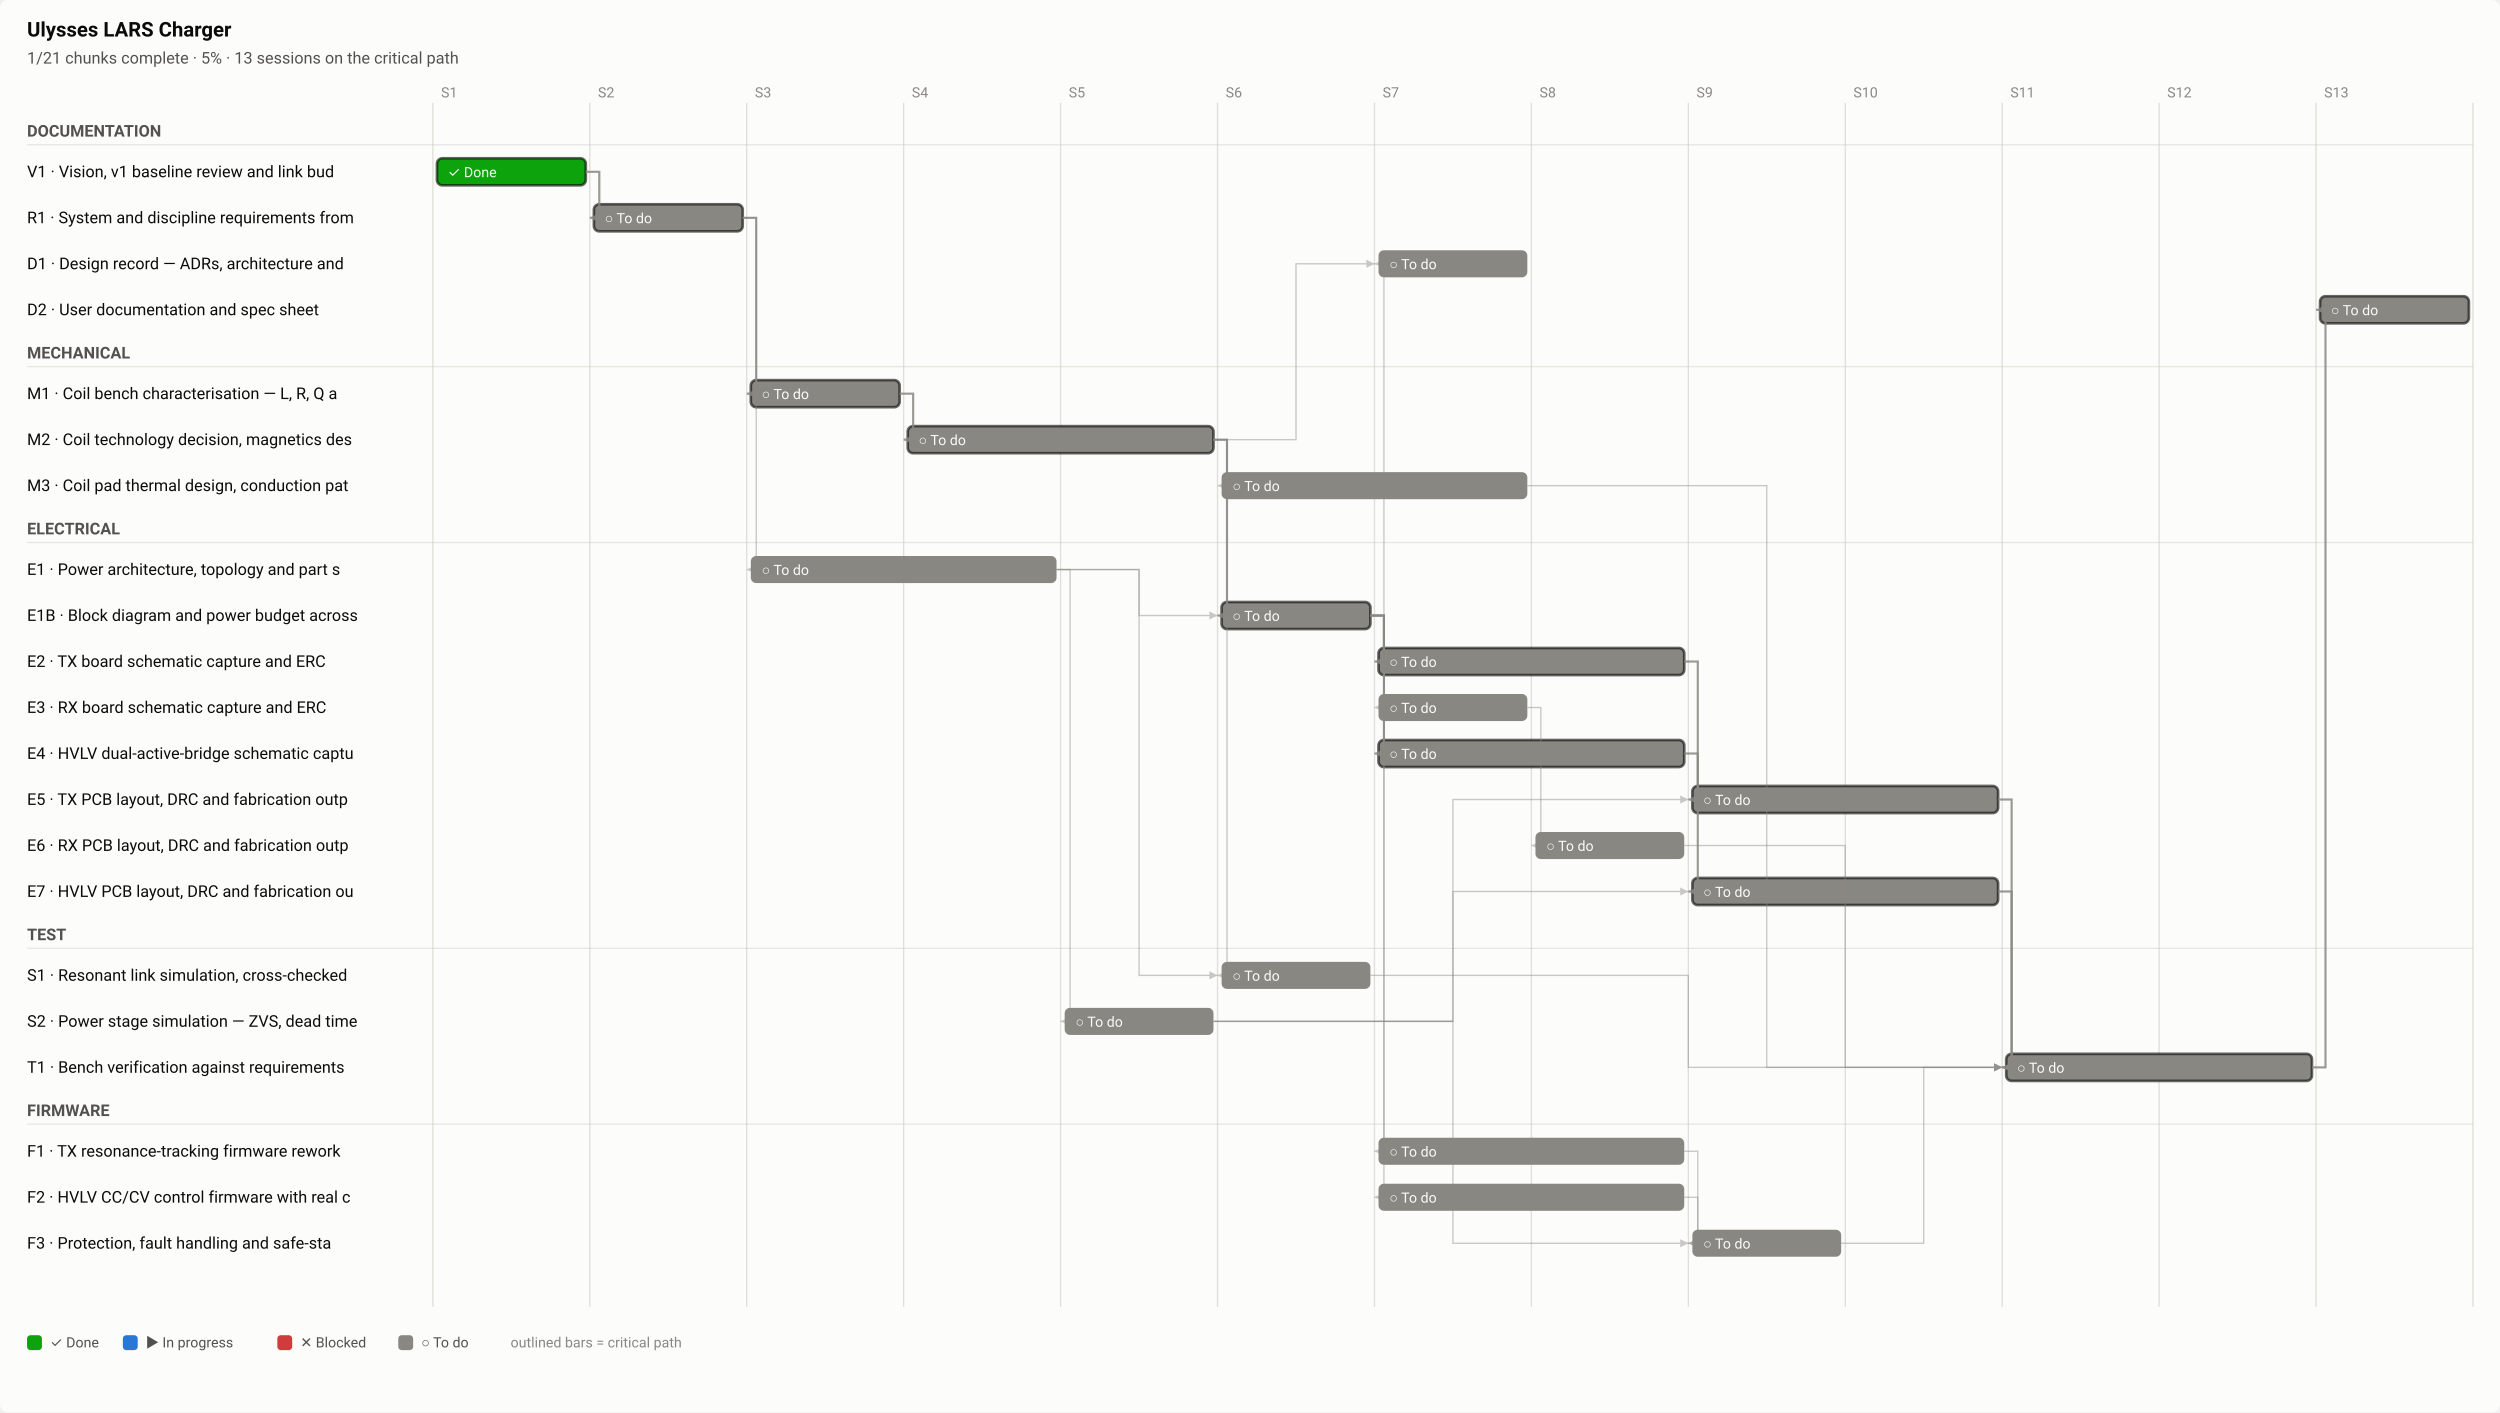
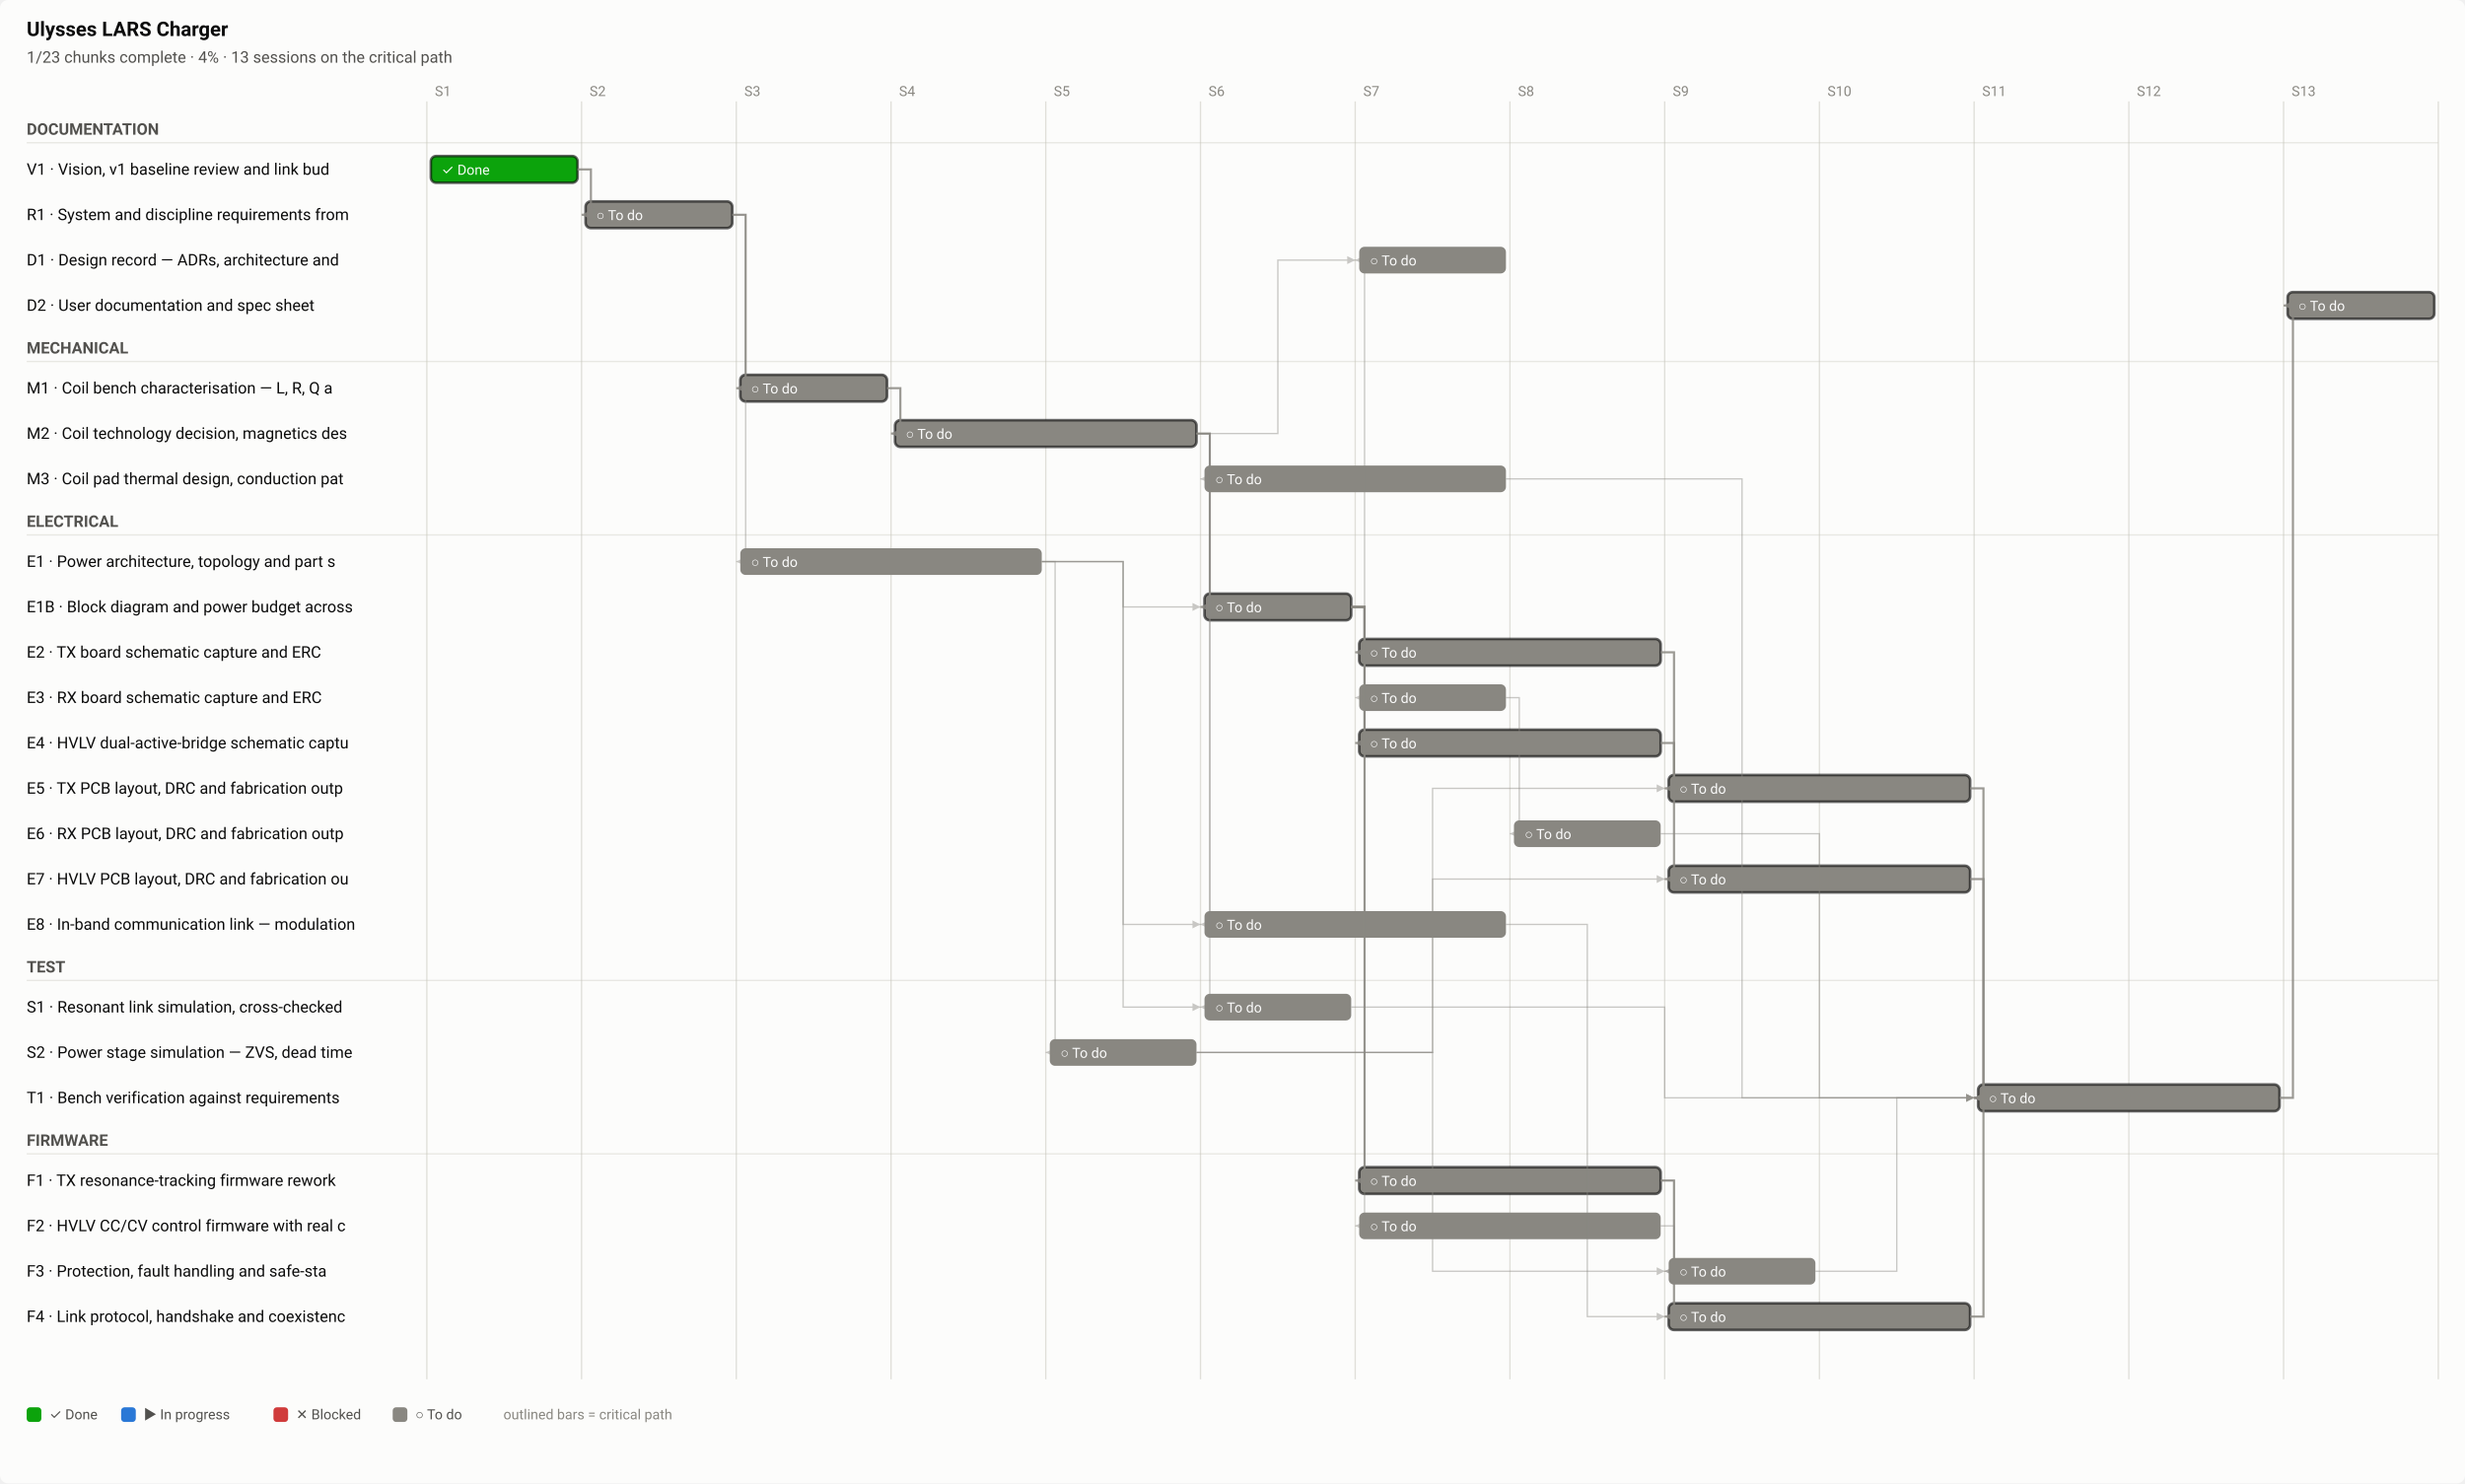
- <svg xmlns="http://www.w3.org/2000/svg" width="1848" height="1044" viewBox="0 0 1848 1044" font-family="ui-sans-serif,system-ui,-apple-system,'Segoe UI',Roboto,'Helvetica Neue',Arial,sans-serif" role="img" aria-label="Project plan: Ulysses LARS Charger, 1 of 21 chunks done">
+ <svg xmlns="http://www.w3.org/2000/svg" width="1848" height="1112" viewBox="0 0 1848 1112" font-family="ui-sans-serif,system-ui,-apple-system,'Segoe UI',Roboto,'Helvetica Neue',Arial,sans-serif" role="img" aria-label="Project plan: Ulysses LARS Charger, 1 of 23 chunks done">
  <style>
.s{fill:#fcfcfb} .ink{fill:#0b0b0b} .ink2{fill:#52514e} .ax{stroke:#c3c2b7} .bar-in_progress{fill:#2a78d6}
@media (prefers-color-scheme:dark){.s{fill:#1a1a19} .ink{fill:#ffffff} .ink2{fill:#c3c2b7} .ax{stroke:#383835} .bar-in_progress{fill:#3987e5}}
.mut{fill:#898781} .bar-done{fill:#0ca30c} .bar-blocked{fill:#d03b3b} .bar-todo{fill:#898781}
.crit{stroke:#0b0b0b;stroke-opacity:0.62;stroke-width:2}
@media (prefers-color-scheme:dark){.crit{stroke:#ffffff;stroke-opacity:0.72}}
.t{font-size:12px} .tb{font-size:12px;font-weight:600} .ts{font-size:10.5px} .h{font-size:15px;font-weight:600}
</style>
-   <rect width="1848" height="1044" class="s" rx="6" />
+   <rect width="1848" height="1112" class="s" rx="6" />
  <text x="20" y="27" class="h ink">Ulysses LARS Charger</text>
-   <text x="20" y="47" class="t ink2">1/21 chunks complete · 5% · 13 sessions on the critical path</text>
-   <line x1="320" y1="76" x2="320" y2="966" class="ax" stroke-width="1" opacity="0.5" />
+   <text x="20" y="47" class="t ink2">1/23 chunks complete · 4% · 13 sessions on the critical path</text>
+   <line x1="320" y1="76" x2="320" y2="1034" class="ax" stroke-width="1" opacity="0.5" />
  <text x="326" y="72" class="ts mut">S1</text>
-   <line x1="436" y1="76" x2="436" y2="966" class="ax" stroke-width="1" opacity="0.5" />
+   <line x1="436" y1="76" x2="436" y2="1034" class="ax" stroke-width="1" opacity="0.5" />
  <text x="442" y="72" class="ts mut">S2</text>
-   <line x1="552" y1="76" x2="552" y2="966" class="ax" stroke-width="1" opacity="0.5" />
+   <line x1="552" y1="76" x2="552" y2="1034" class="ax" stroke-width="1" opacity="0.5" />
  <text x="558" y="72" class="ts mut">S3</text>
-   <line x1="668" y1="76" x2="668" y2="966" class="ax" stroke-width="1" opacity="0.5" />
+   <line x1="668" y1="76" x2="668" y2="1034" class="ax" stroke-width="1" opacity="0.5" />
  <text x="674" y="72" class="ts mut">S4</text>
-   <line x1="784" y1="76" x2="784" y2="966" class="ax" stroke-width="1" opacity="0.5" />
+   <line x1="784" y1="76" x2="784" y2="1034" class="ax" stroke-width="1" opacity="0.5" />
  <text x="790" y="72" class="ts mut">S5</text>
-   <line x1="900" y1="76" x2="900" y2="966" class="ax" stroke-width="1" opacity="0.5" />
+   <line x1="900" y1="76" x2="900" y2="1034" class="ax" stroke-width="1" opacity="0.5" />
  <text x="906" y="72" class="ts mut">S6</text>
-   <line x1="1016" y1="76" x2="1016" y2="966" class="ax" stroke-width="1" opacity="0.5" />
+   <line x1="1016" y1="76" x2="1016" y2="1034" class="ax" stroke-width="1" opacity="0.5" />
  <text x="1022" y="72" class="ts mut">S7</text>
-   <line x1="1132" y1="76" x2="1132" y2="966" class="ax" stroke-width="1" opacity="0.5" />
+   <line x1="1132" y1="76" x2="1132" y2="1034" class="ax" stroke-width="1" opacity="0.5" />
  <text x="1138" y="72" class="ts mut">S8</text>
-   <line x1="1248" y1="76" x2="1248" y2="966" class="ax" stroke-width="1" opacity="0.5" />
+   <line x1="1248" y1="76" x2="1248" y2="1034" class="ax" stroke-width="1" opacity="0.5" />
  <text x="1254" y="72" class="ts mut">S9</text>
-   <line x1="1364" y1="76" x2="1364" y2="966" class="ax" stroke-width="1" opacity="0.5" />
+   <line x1="1364" y1="76" x2="1364" y2="1034" class="ax" stroke-width="1" opacity="0.5" />
  <text x="1370" y="72" class="ts mut">S10</text>
-   <line x1="1480" y1="76" x2="1480" y2="966" class="ax" stroke-width="1" opacity="0.5" />
+   <line x1="1480" y1="76" x2="1480" y2="1034" class="ax" stroke-width="1" opacity="0.5" />
  <text x="1486" y="72" class="ts mut">S11</text>
-   <line x1="1596" y1="76" x2="1596" y2="966" class="ax" stroke-width="1" opacity="0.5" />
+   <line x1="1596" y1="76" x2="1596" y2="1034" class="ax" stroke-width="1" opacity="0.5" />
  <text x="1602" y="72" class="ts mut">S12</text>
-   <line x1="1712" y1="76" x2="1712" y2="966" class="ax" stroke-width="1" opacity="0.5" />
+   <line x1="1712" y1="76" x2="1712" y2="1034" class="ax" stroke-width="1" opacity="0.5" />
  <text x="1718" y="72" class="ts mut">S13</text>
-   <line x1="1828" y1="76" x2="1828" y2="966" class="ax" stroke-width="1" opacity="0.5" />
+   <line x1="1828" y1="76" x2="1828" y2="1034" class="ax" stroke-width="1" opacity="0.5" />
  <text x="20" y="101" class="tb ink2">DOCUMENTATION</text>
  <line x1="20" y1="107" x2="1828" y2="107" class="ax" stroke-width="1" opacity="0.35" />
  <text x="20" y="131.0" class="t ink">V1 · Vision, v1 baseline review and link bud</text>
  <rect x="323" y="117.0" width="110" height="20" rx="4" class="bar-done crit" />
  <text x="331" y="131.0" class="ts" fill="#ffffff" opacity="0.96">✓ Done</text>
  <text x="20" y="165.0" class="t ink">R1 · System and discipline requirements from</text>
  <rect x="439" y="151.0" width="110" height="20" rx="4" class="bar-todo crit" />
  <text x="447" y="165.0" class="ts" fill="#ffffff" opacity="0.96">○ To do</text>
  <text x="20" y="199.0" class="t ink">D1 · Design record — ADRs, architecture and </text>
  <rect x="1019" y="185.0" width="110" height="20" rx="4" class="bar-todo" />
  <text x="1027" y="199.0" class="ts" fill="#ffffff" opacity="0.96">○ To do</text>
  <text x="20" y="233.0" class="t ink">D2 · User documentation and spec sheet</text>
  <rect x="1715" y="219.0" width="110" height="20" rx="4" class="bar-todo crit" />
  <text x="1723" y="233.0" class="ts" fill="#ffffff" opacity="0.96">○ To do</text>
  <text x="20" y="265" class="tb ink2">MECHANICAL</text>
  <line x1="20" y1="271" x2="1828" y2="271" class="ax" stroke-width="1" opacity="0.35" />
  <text x="20" y="295.0" class="t ink">M1 · Coil bench characterisation — L, R, Q a</text>
  <rect x="555" y="281.0" width="110" height="20" rx="4" class="bar-todo crit" />
  <text x="563" y="295.0" class="ts" fill="#ffffff" opacity="0.96">○ To do</text>
  <text x="20" y="329.0" class="t ink">M2 · Coil technology decision, magnetics des</text>
  <rect x="671" y="315.0" width="226" height="20" rx="4" class="bar-todo crit" />
  <text x="679" y="329.0" class="ts" fill="#ffffff" opacity="0.96">○ To do</text>
  <text x="20" y="363.0" class="t ink">M3 · Coil pad thermal design, conduction pat</text>
  <rect x="903" y="349.0" width="226" height="20" rx="4" class="bar-todo" />
  <text x="911" y="363.0" class="ts" fill="#ffffff" opacity="0.96">○ To do</text>
  <text x="20" y="395" class="tb ink2">ELECTRICAL</text>
  <line x1="20" y1="401" x2="1828" y2="401" class="ax" stroke-width="1" opacity="0.35" />
  <text x="20" y="425.0" class="t ink">E1 · Power architecture, topology and part s</text>
  <rect x="555" y="411.0" width="226" height="20" rx="4" class="bar-todo" />
  <text x="563" y="425.0" class="ts" fill="#ffffff" opacity="0.96">○ To do</text>
  <text x="20" y="459.0" class="t ink">E1B · Block diagram and power budget across </text>
  <rect x="903" y="445.0" width="110" height="20" rx="4" class="bar-todo crit" />
  <text x="911" y="459.0" class="ts" fill="#ffffff" opacity="0.96">○ To do</text>
  <text x="20" y="493.0" class="t ink">E2 · TX board schematic capture and ERC</text>
  <rect x="1019" y="479.0" width="226" height="20" rx="4" class="bar-todo crit" />
  <text x="1027" y="493.0" class="ts" fill="#ffffff" opacity="0.96">○ To do</text>
  <text x="20" y="527.0" class="t ink">E3 · RX board schematic capture and ERC</text>
  <rect x="1019" y="513.0" width="110" height="20" rx="4" class="bar-todo" />
  <text x="1027" y="527.0" class="ts" fill="#ffffff" opacity="0.96">○ To do</text>
  <text x="20" y="561.0" class="t ink">E4 · HVLV dual-active-bridge schematic captu</text>
  <rect x="1019" y="547.0" width="226" height="20" rx="4" class="bar-todo crit" />
  <text x="1027" y="561.0" class="ts" fill="#ffffff" opacity="0.96">○ To do</text>
  <text x="20" y="595.0" class="t ink">E5 · TX PCB layout, DRC and fabrication outp</text>
  <rect x="1251" y="581.0" width="226" height="20" rx="4" class="bar-todo crit" />
  <text x="1259" y="595.0" class="ts" fill="#ffffff" opacity="0.96">○ To do</text>
  <text x="20" y="629.0" class="t ink">E6 · RX PCB layout, DRC and fabrication outp</text>
  <rect x="1135" y="615.0" width="110" height="20" rx="4" class="bar-todo" />
  <text x="1143" y="629.0" class="ts" fill="#ffffff" opacity="0.96">○ To do</text>
  <text x="20" y="663.0" class="t ink">E7 · HVLV PCB layout, DRC and fabrication ou</text>
  <rect x="1251" y="649.0" width="226" height="20" rx="4" class="bar-todo crit" />
  <text x="1259" y="663.0" class="ts" fill="#ffffff" opacity="0.96">○ To do</text>
-   <text x="20" y="695" class="tb ink2">TEST</text>
-   <line x1="20" y1="701" x2="1828" y2="701" class="ax" stroke-width="1" opacity="0.35" />
-   <text x="20" y="725.0" class="t ink">S1 · Resonant link simulation, cross-checked</text>
-   <rect x="903" y="711.0" width="110" height="20" rx="4" class="bar-todo" />
-   <text x="911" y="725.0" class="ts" fill="#ffffff" opacity="0.96">○ To do</text>
-   <text x="20" y="759.0" class="t ink">S2 · Power stage simulation — ZVS, dead time</text>
-   <rect x="787" y="745.0" width="110" height="20" rx="4" class="bar-todo" />
-   <text x="795" y="759.0" class="ts" fill="#ffffff" opacity="0.96">○ To do</text>
-   <text x="20" y="793.0" class="t ink">T1 · Bench verification against requirements</text>
-   <rect x="1483" y="779.0" width="226" height="20" rx="4" class="bar-todo crit" />
-   <text x="1491" y="793.0" class="ts" fill="#ffffff" opacity="0.96">○ To do</text>
-   <text x="20" y="825" class="tb ink2">FIRMWARE</text>
-   <line x1="20" y1="831" x2="1828" y2="831" class="ax" stroke-width="1" opacity="0.35" />
-   <text x="20" y="855.0" class="t ink">F1 · TX resonance-tracking firmware rework</text>
-   <rect x="1019" y="841.0" width="226" height="20" rx="4" class="bar-todo" />
-   <text x="1027" y="855.0" class="ts" fill="#ffffff" opacity="0.96">○ To do</text>
-   <text x="20" y="889.0" class="t ink">F2 · HVLV CC/CV control firmware with real c</text>
-   <rect x="1019" y="875.0" width="226" height="20" rx="4" class="bar-todo" />
+   <text x="20" y="697.0" class="t ink">E8 · In-band communication link — modulation</text>
+   <rect x="903" y="683.0" width="226" height="20" rx="4" class="bar-todo" />
+   <text x="911" y="697.0" class="ts" fill="#ffffff" opacity="0.96">○ To do</text>
+   <text x="20" y="729" class="tb ink2">TEST</text>
+   <line x1="20" y1="735" x2="1828" y2="735" class="ax" stroke-width="1" opacity="0.35" />
+   <text x="20" y="759.0" class="t ink">S1 · Resonant link simulation, cross-checked</text>
+   <rect x="903" y="745.0" width="110" height="20" rx="4" class="bar-todo" />
+   <text x="911" y="759.0" class="ts" fill="#ffffff" opacity="0.96">○ To do</text>
+   <text x="20" y="793.0" class="t ink">S2 · Power stage simulation — ZVS, dead time</text>
+   <rect x="787" y="779.0" width="110" height="20" rx="4" class="bar-todo" />
+   <text x="795" y="793.0" class="ts" fill="#ffffff" opacity="0.96">○ To do</text>
+   <text x="20" y="827.0" class="t ink">T1 · Bench verification against requirements</text>
+   <rect x="1483" y="813.0" width="226" height="20" rx="4" class="bar-todo crit" />
+   <text x="1491" y="827.0" class="ts" fill="#ffffff" opacity="0.96">○ To do</text>
+   <text x="20" y="859" class="tb ink2">FIRMWARE</text>
+   <line x1="20" y1="865" x2="1828" y2="865" class="ax" stroke-width="1" opacity="0.35" />
+   <text x="20" y="889.0" class="t ink">F1 · TX resonance-tracking firmware rework</text>
+   <rect x="1019" y="875.0" width="226" height="20" rx="4" class="bar-todo crit" />
  <text x="1027" y="889.0" class="ts" fill="#ffffff" opacity="0.96">○ To do</text>
-   <text x="20" y="923.0" class="t ink">F3 · Protection, fault handling and safe-sta</text>
-   <rect x="1251" y="909.0" width="110" height="20" rx="4" class="bar-todo" />
-   <text x="1259" y="923.0" class="ts" fill="#ffffff" opacity="0.96">○ To do</text>
+   <text x="20" y="923.0" class="t ink">F2 · HVLV CC/CV control firmware with real c</text>
+   <rect x="1019" y="909.0" width="226" height="20" rx="4" class="bar-todo" />
+   <text x="1027" y="923.0" class="ts" fill="#ffffff" opacity="0.96">○ To do</text>
+   <text x="20" y="957.0" class="t ink">F3 · Protection, fault handling and safe-sta</text>
+   <rect x="1251" y="943.0" width="110" height="20" rx="4" class="bar-todo" />
+   <text x="1259" y="957.0" class="ts" fill="#ffffff" opacity="0.96">○ To do</text>
+   <text x="20" y="991.0" class="t ink">F4 · Link protocol, handshake and coexistenc</text>
+   <rect x="1251" y="977.0" width="226" height="20" rx="4" class="bar-todo crit" />
+   <text x="1259" y="991.0" class="ts" fill="#ffffff" opacity="0.96">○ To do</text>
  <defs>
    <marker id="ah" markerWidth="7" markerHeight="7" refX="6" refY="3" orient="auto">
      <path d="M0,0 L6,3 L0,6 z" fill="#898781" />
    </marker>
  </defs>
  <path d="M433,127.0 H443 V161.0 H436" fill="none" stroke="#898781" stroke-width="1.6" opacity="0.85" marker-end="url(#ah)" />
  <path d="M549,161.0 H559 V291.0 H552" fill="none" stroke="#898781" stroke-width="1.6" opacity="0.85" marker-end="url(#ah)" />
  <path d="M665,291.0 H675 V325.0 H668" fill="none" stroke="#898781" stroke-width="1.6" opacity="0.85" marker-end="url(#ah)" />
  <path d="M897,325.0 H907 V359.0 H900" fill="none" stroke="#898781" stroke-width="1" opacity="0.45" marker-end="url(#ah)" />
  <path d="M549,161.0 H559 V421.0 H552" fill="none" stroke="#898781" stroke-width="1" opacity="0.45" marker-end="url(#ah)" />
  <path d="M781,421.0 H842.0 V455.0 H900" fill="none" stroke="#898781" stroke-width="1" opacity="0.45" marker-end="url(#ah)" />
  <path d="M897,325.0 H907 V455.0 H900" fill="none" stroke="#898781" stroke-width="1.6" opacity="0.85" marker-end="url(#ah)" />
  <path d="M1013,455.0 H1023 V489.0 H1016" fill="none" stroke="#898781" stroke-width="1.6" opacity="0.85" marker-end="url(#ah)" />
  <path d="M1013,455.0 H1023 V523.0 H1016" fill="none" stroke="#898781" stroke-width="1" opacity="0.45" marker-end="url(#ah)" />
  <path d="M1013,455.0 H1023 V557.0 H1016" fill="none" stroke="#898781" stroke-width="1.6" opacity="0.85" marker-end="url(#ah)" />
  <path d="M1245,489.0 H1255 V591.0 H1248" fill="none" stroke="#898781" stroke-width="1.6" opacity="0.85" marker-end="url(#ah)" />
-   <path d="M897,755.0 H1074.0 V591.0 H1248" fill="none" stroke="#898781" stroke-width="1" opacity="0.45" marker-end="url(#ah)" />
+   <path d="M897,789.0 H1074.0 V591.0 H1248" fill="none" stroke="#898781" stroke-width="1" opacity="0.45" marker-end="url(#ah)" />
  <path d="M1129,523.0 H1139 V625.0 H1132" fill="none" stroke="#898781" stroke-width="1" opacity="0.45" marker-end="url(#ah)" />
  <path d="M1245,557.0 H1255 V659.0 H1248" fill="none" stroke="#898781" stroke-width="1.6" opacity="0.85" marker-end="url(#ah)" />
-   <path d="M897,755.0 H1074.0 V659.0 H1248" fill="none" stroke="#898781" stroke-width="1" opacity="0.45" marker-end="url(#ah)" />
-   <path d="M897,325.0 H907 V721.0 H900" fill="none" stroke="#898781" stroke-width="1" opacity="0.45" marker-end="url(#ah)" />
-   <path d="M781,421.0 H842.0 V721.0 H900" fill="none" stroke="#898781" stroke-width="1" opacity="0.45" marker-end="url(#ah)" />
-   <path d="M781,421.0 H791 V755.0 H784" fill="none" stroke="#898781" stroke-width="1" opacity="0.45" marker-end="url(#ah)" />
-   <path d="M1013,455.0 H1023 V851.0 H1016" fill="none" stroke="#898781" stroke-width="1" opacity="0.45" marker-end="url(#ah)" />
-   <path d="M1013,455.0 H1023 V885.0 H1016" fill="none" stroke="#898781" stroke-width="1" opacity="0.45" marker-end="url(#ah)" />
-   <path d="M1245,851.0 H1255 V919.0 H1248" fill="none" stroke="#898781" stroke-width="1" opacity="0.45" marker-end="url(#ah)" />
-   <path d="M1245,885.0 H1255 V919.0 H1248" fill="none" stroke="#898781" stroke-width="1" opacity="0.45" marker-end="url(#ah)" />
-   <path d="M897,755.0 H1074.0 V919.0 H1248" fill="none" stroke="#898781" stroke-width="1" opacity="0.45" marker-end="url(#ah)" />
-   <path d="M1477,591.0 H1487 V789.0 H1480" fill="none" stroke="#898781" stroke-width="1.6" opacity="0.85" marker-end="url(#ah)" />
-   <path d="M1245,625.0 H1364.0 V789.0 H1480" fill="none" stroke="#898781" stroke-width="1" opacity="0.45" marker-end="url(#ah)" />
-   <path d="M1477,659.0 H1487 V789.0 H1480" fill="none" stroke="#898781" stroke-width="1.6" opacity="0.85" marker-end="url(#ah)" />
-   <path d="M1361,919.0 H1422.0 V789.0 H1480" fill="none" stroke="#898781" stroke-width="1" opacity="0.45" marker-end="url(#ah)" />
-   <path d="M1129,359.0 H1306.0 V789.0 H1480" fill="none" stroke="#898781" stroke-width="1" opacity="0.45" marker-end="url(#ah)" />
-   <path d="M1013,721.0 H1248.0 V789.0 H1480" fill="none" stroke="#898781" stroke-width="1" opacity="0.45" marker-end="url(#ah)" />
+   <path d="M897,789.0 H1074.0 V659.0 H1248" fill="none" stroke="#898781" stroke-width="1" opacity="0.45" marker-end="url(#ah)" />
+   <path d="M781,421.0 H842.0 V693.0 H900" fill="none" stroke="#898781" stroke-width="1" opacity="0.45" marker-end="url(#ah)" />
+   <path d="M897,325.0 H907 V693.0 H900" fill="none" stroke="#898781" stroke-width="1" opacity="0.45" marker-end="url(#ah)" />
+   <path d="M897,325.0 H907 V755.0 H900" fill="none" stroke="#898781" stroke-width="1" opacity="0.45" marker-end="url(#ah)" />
+   <path d="M781,421.0 H842.0 V755.0 H900" fill="none" stroke="#898781" stroke-width="1" opacity="0.45" marker-end="url(#ah)" />
+   <path d="M781,421.0 H791 V789.0 H784" fill="none" stroke="#898781" stroke-width="1" opacity="0.45" marker-end="url(#ah)" />
+   <path d="M1013,455.0 H1023 V885.0 H1016" fill="none" stroke="#898781" stroke-width="1.6" opacity="0.85" marker-end="url(#ah)" />
+   <path d="M1013,455.0 H1023 V919.0 H1016" fill="none" stroke="#898781" stroke-width="1" opacity="0.45" marker-end="url(#ah)" />
+   <path d="M1245,885.0 H1255 V953.0 H1248" fill="none" stroke="#898781" stroke-width="1" opacity="0.45" marker-end="url(#ah)" />
+   <path d="M1245,919.0 H1255 V953.0 H1248" fill="none" stroke="#898781" stroke-width="1" opacity="0.45" marker-end="url(#ah)" />
+   <path d="M897,789.0 H1074.0 V953.0 H1248" fill="none" stroke="#898781" stroke-width="1" opacity="0.45" marker-end="url(#ah)" />
+   <path d="M1129,693.0 H1190.0 V987.0 H1248" fill="none" stroke="#898781" stroke-width="1" opacity="0.45" marker-end="url(#ah)" />
+   <path d="M1245,885.0 H1255 V987.0 H1248" fill="none" stroke="#898781" stroke-width="1.6" opacity="0.85" marker-end="url(#ah)" />
+   <path d="M1477,591.0 H1487 V823.0 H1480" fill="none" stroke="#898781" stroke-width="1.6" opacity="0.85" marker-end="url(#ah)" />
+   <path d="M1245,625.0 H1364.0 V823.0 H1480" fill="none" stroke="#898781" stroke-width="1" opacity="0.45" marker-end="url(#ah)" />
+   <path d="M1477,659.0 H1487 V823.0 H1480" fill="none" stroke="#898781" stroke-width="1.6" opacity="0.85" marker-end="url(#ah)" />
+   <path d="M1361,953.0 H1422.0 V823.0 H1480" fill="none" stroke="#898781" stroke-width="1" opacity="0.45" marker-end="url(#ah)" />
+   <path d="M1477,987.0 H1487 V823.0 H1480" fill="none" stroke="#898781" stroke-width="1.6" opacity="0.85" marker-end="url(#ah)" />
+   <path d="M1129,359.0 H1306.0 V823.0 H1480" fill="none" stroke="#898781" stroke-width="1" opacity="0.45" marker-end="url(#ah)" />
+   <path d="M1013,755.0 H1248.0 V823.0 H1480" fill="none" stroke="#898781" stroke-width="1" opacity="0.45" marker-end="url(#ah)" />
  <path d="M897,325.0 H958.0 V195.0 H1016" fill="none" stroke="#898781" stroke-width="1" opacity="0.45" marker-end="url(#ah)" />
  <path d="M1013,455.0 H1023 V195.0 H1016" fill="none" stroke="#898781" stroke-width="1" opacity="0.45" marker-end="url(#ah)" />
-   <path d="M1709,789.0 H1719 V229.0 H1712" fill="none" stroke="#898781" stroke-width="1.6" opacity="0.85" marker-end="url(#ah)" />
-   <rect x="20" y="987" width="11" height="11" rx="2.5" class="bar-done" />
-   <text x="37" y="996" class="ts ink2">✓ Done</text>
-   <rect x="90.8" y="987" width="11" height="11" rx="2.5" class="bar-in_progress" />
-   <text x="107.8" y="996" class="ts ink2">▶ In progress</text>
-   <rect x="205.0" y="987" width="11" height="11" rx="2.5" class="bar-blocked" />
-   <text x="222.0" y="996" class="ts ink2">✕ Blocked</text>
-   <rect x="294.4" y="987" width="11" height="11" rx="2.5" class="bar-todo" />
-   <text x="311.4" y="996" class="ts ink2">○ To do</text>
-   <text x="377.4" y="996" class="ts mut">outlined bars = critical path</text>
+   <path d="M1709,823.0 H1719 V229.0 H1712" fill="none" stroke="#898781" stroke-width="1.6" opacity="0.85" marker-end="url(#ah)" />
+   <rect x="20" y="1055" width="11" height="11" rx="2.5" class="bar-done" />
+   <text x="37" y="1064" class="ts ink2">✓ Done</text>
+   <rect x="90.8" y="1055" width="11" height="11" rx="2.5" class="bar-in_progress" />
+   <text x="107.8" y="1064" class="ts ink2">▶ In progress</text>
+   <rect x="205.0" y="1055" width="11" height="11" rx="2.5" class="bar-blocked" />
+   <text x="222.0" y="1064" class="ts ink2">✕ Blocked</text>
+   <rect x="294.4" y="1055" width="11" height="11" rx="2.5" class="bar-todo" />
+   <text x="311.4" y="1064" class="ts ink2">○ To do</text>
+   <text x="377.4" y="1064" class="ts mut">outlined bars = critical path</text>
</svg>
